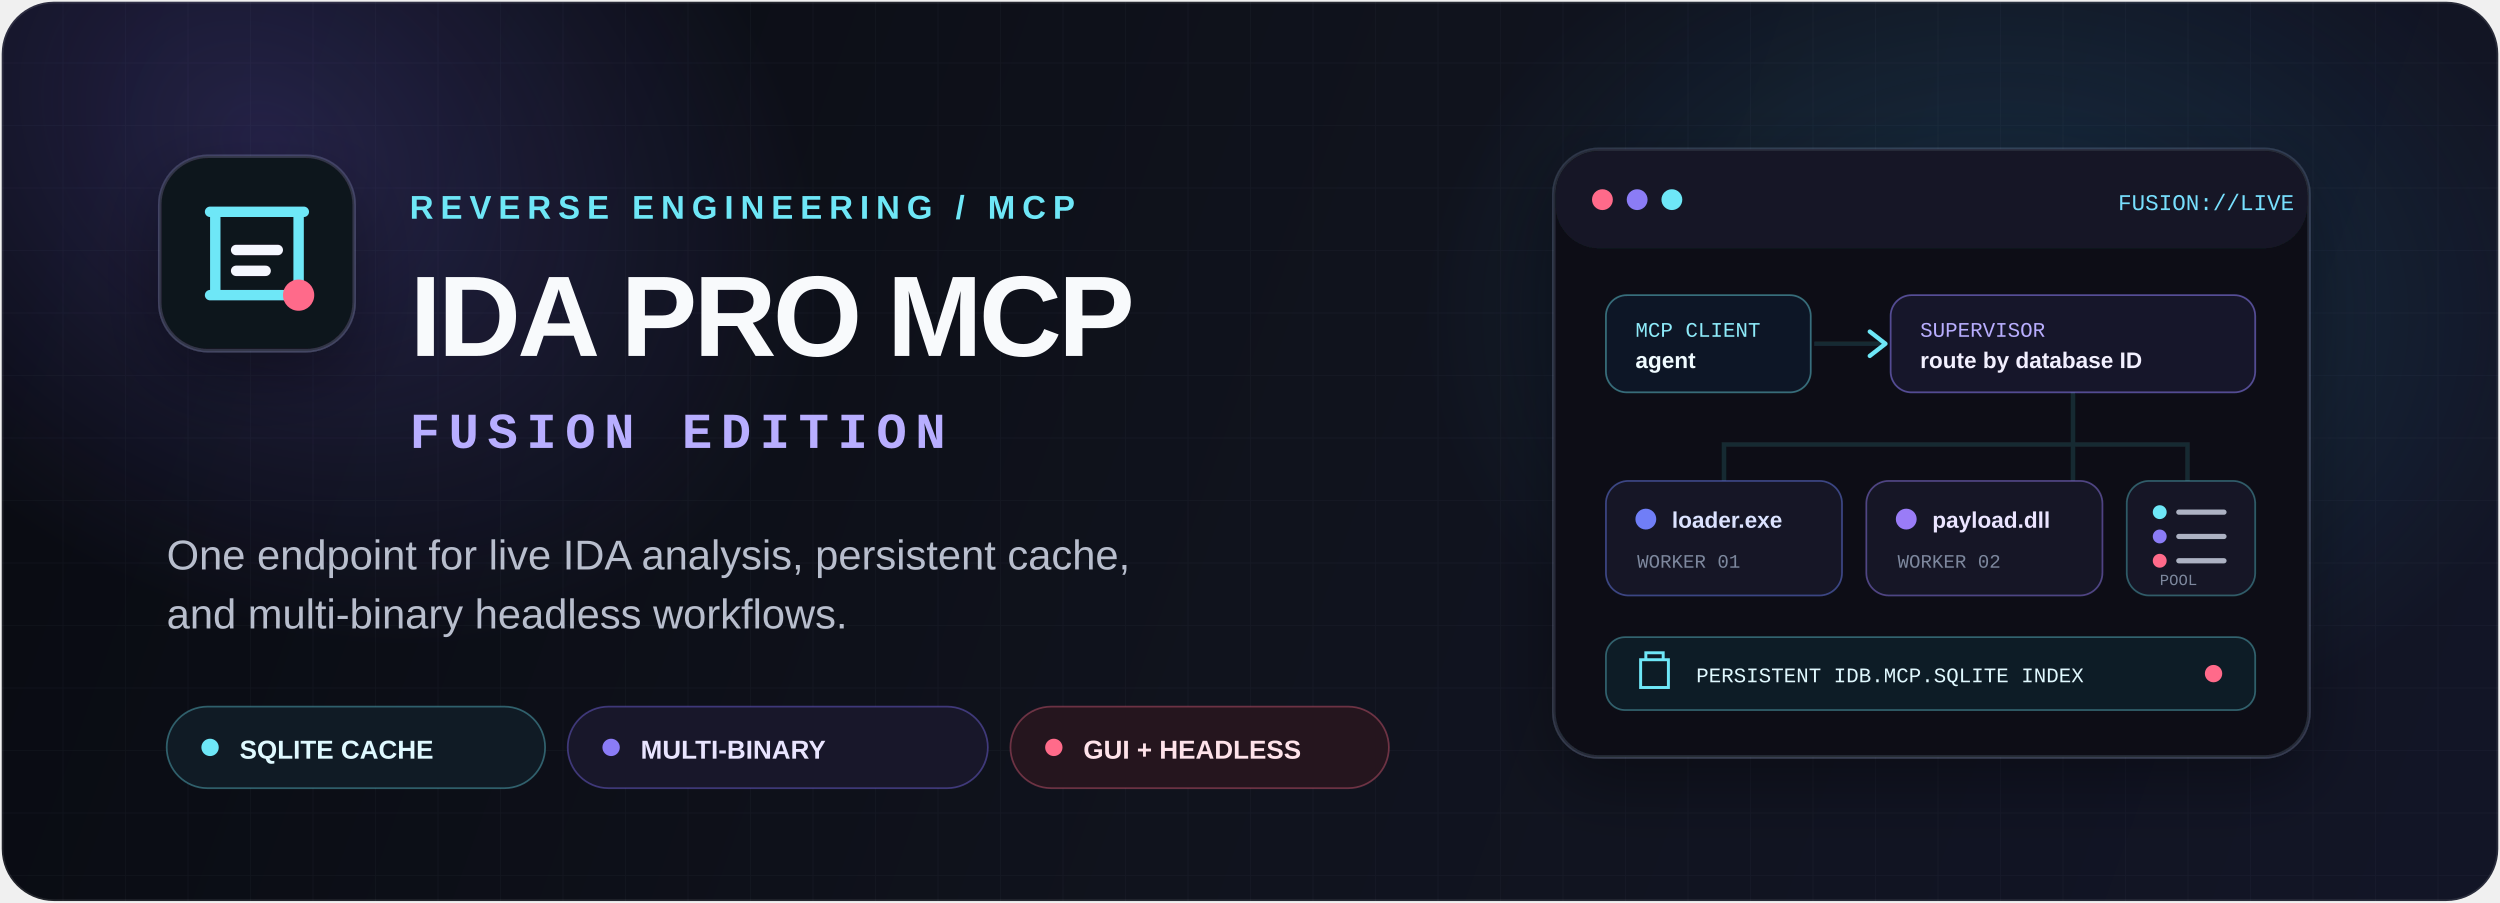
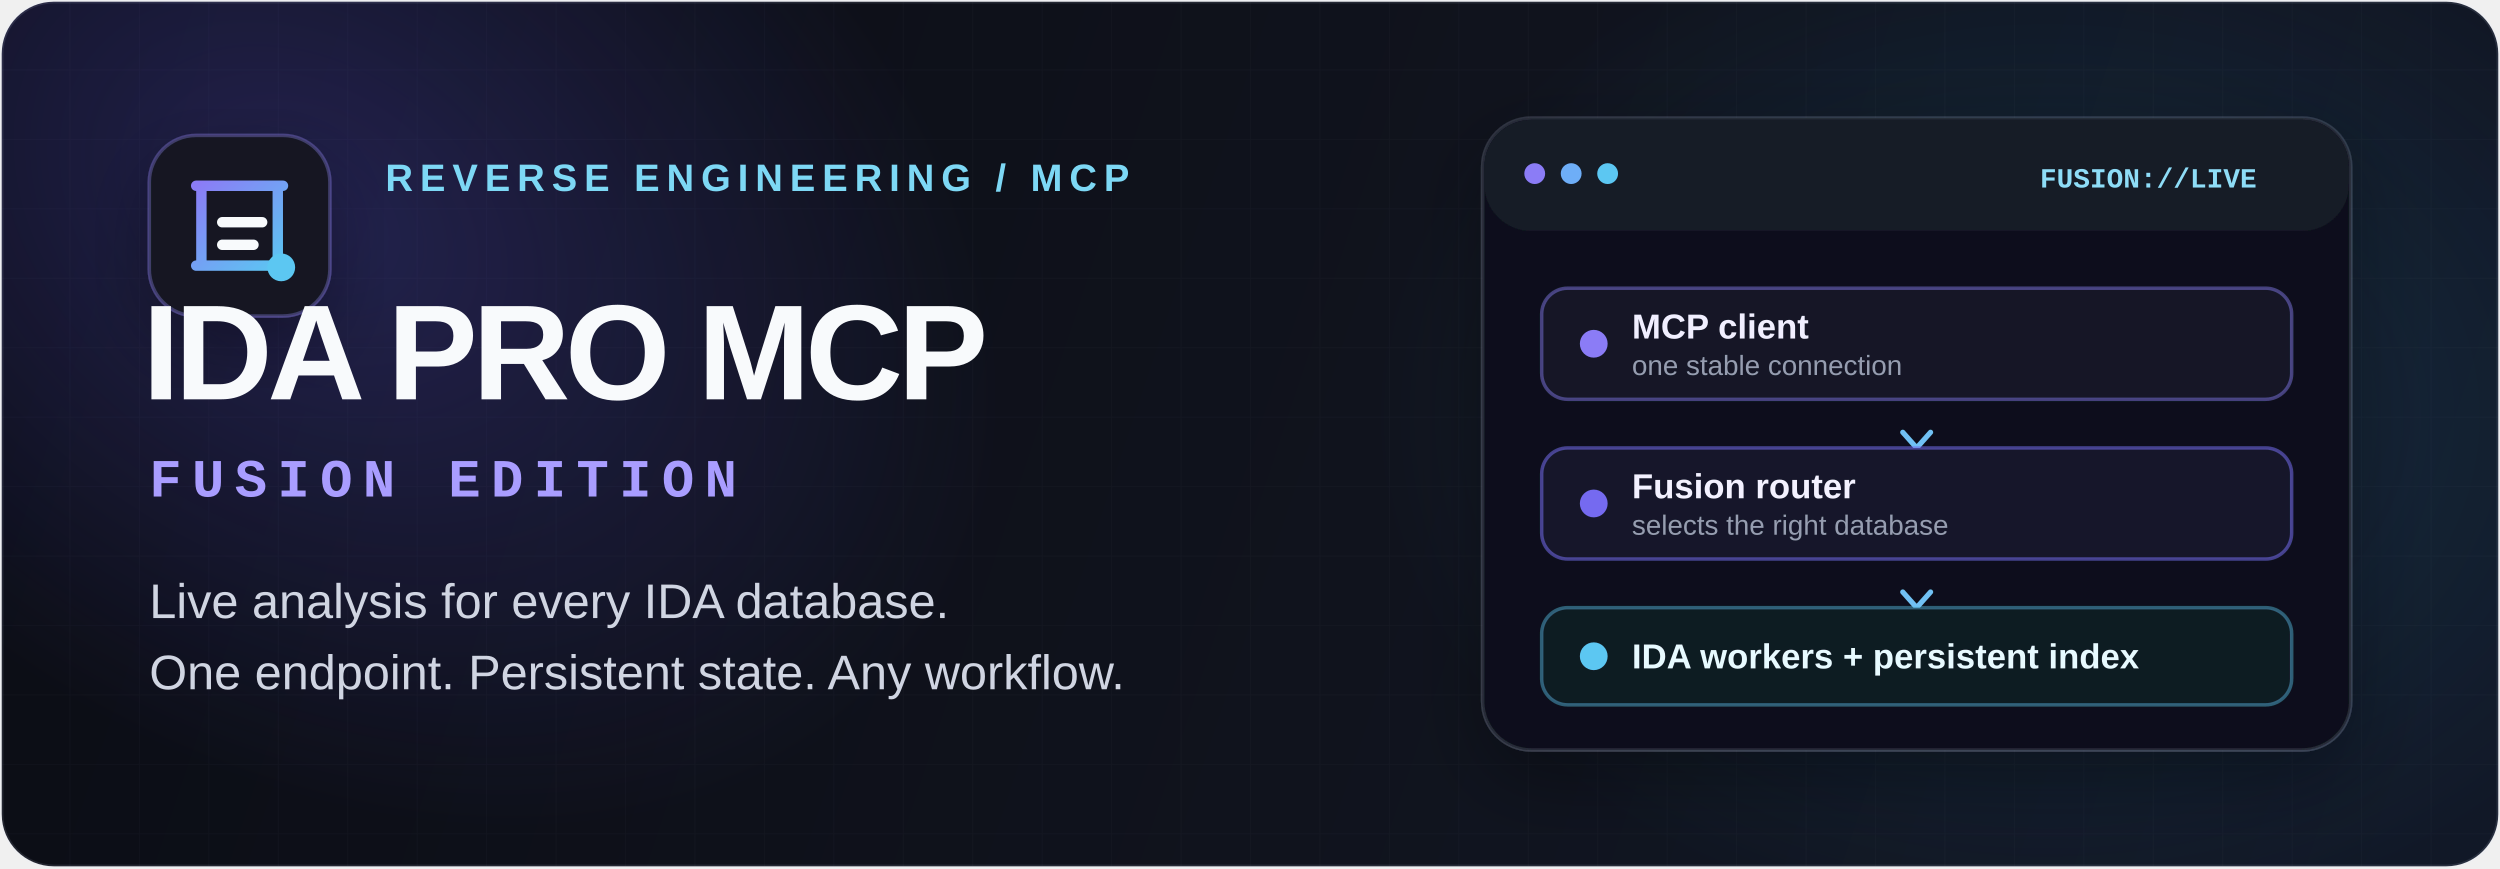
- <svg xmlns="http://www.w3.org/2000/svg" width="1440" height="520" viewBox="0 0 1440 520" fill="none">
+ <svg xmlns="http://www.w3.org/2000/svg" width="1440" height="500" viewBox="0 0 1440 500" fill="none">
  <defs>
-     <linearGradient id="bg" x1="40" y1="18" x2="1402" y2="504" gradientUnits="userSpaceOnUse">
-       <stop stop-color="#090B12" />
-       <stop offset="0.52" stop-color="#10131D" />
-       <stop offset="1" stop-color="#121526" />
+     <linearGradient id="background" x1="34" y1="24" x2="1402" y2="478" gradientUnits="userSpaceOnUse">
+       <stop stop-color="#0B0D15" />
+       <stop offset="0.56" stop-color="#10131D" />
+       <stop offset="1" stop-color="#111827" />
    </linearGradient>
-     <linearGradient id="brand" x1="154" y1="103" x2="249" y2="213" gradientUnits="userSpaceOnUse">
-       <stop stop-color="#6EE7F7" />
-       <stop offset="0.5" stop-color="#7C6CF2" />
-       <stop offset="1" stop-color="#FF6B8A" />
-     </linearGradient>
-     <linearGradient id="line" x1="850" y1="260" x2="1296" y2="260" gradientUnits="userSpaceOnUse">
-       <stop stop-color="#6EE7F7" stop-opacity="0.12" />
-       <stop offset="0.5" stop-color="#6EE7F7" />
-       <stop offset="1" stop-color="#7C6CF2" stop-opacity="0.32" />
-     </linearGradient>
-     <radialGradient id="glowA" cx="0" cy="0" r="1" gradientTransform="translate(1152 183) rotate(90) scale(256 334)" gradientUnits="userSpaceOnUse">
-       <stop stop-color="#38BDF8" stop-opacity="0.17" />
+     <radialGradient id="leftGlow" cx="0" cy="0" r="1" gradientTransform="translate(180 125) rotate(34) scale(430 310)" gradientUnits="userSpaceOnUse">
+       <stop stop-color="#675CF5" stop-opacity="0.25" />
+       <stop offset="1" stop-color="#675CF5" stop-opacity="0" />
+     </radialGradient>
+     <radialGradient id="rightGlow" cx="0" cy="0" r="1" gradientTransform="translate(1180 240) rotate(90) scale(300 390)" gradientUnits="userSpaceOnUse">
+       <stop stop-color="#38BDF8" stop-opacity="0.14" />
      <stop offset="1" stop-color="#38BDF8" stop-opacity="0" />
    </radialGradient>
-     <radialGradient id="glowB" cx="0" cy="0" r="1" gradientTransform="translate(155 84) rotate(34) scale(341 260)" gradientUnits="userSpaceOnUse">
-       <stop stop-color="#7C6CF2" stop-opacity="0.23" />
-       <stop offset="1" stop-color="#7C6CF2" stop-opacity="0" />
-     </radialGradient>
-     <pattern id="grid" width="36" height="36" patternUnits="userSpaceOnUse">
-       <path d="M36 0H0V36" stroke="#C7D2FE" stroke-opacity="0.035" />
+     <linearGradient id="accent" x1="0" y1="0" x2="1" y2="1">
+       <stop stop-color="#8B7CF6" />
+       <stop offset="1" stop-color="#5BC7F2" />
+     </linearGradient>
+     <linearGradient id="flow" x1="0" y1="0" x2="1" y2="0">
+       <stop stop-color="#8B7CF6" />
+       <stop offset="1" stop-color="#5BC7F2" />
+     </linearGradient>
+     <pattern id="grid" width="40" height="40" patternUnits="userSpaceOnUse">
+       <path d="M40 0H0V40" stroke="#D9E2FF" stroke-opacity="0.025" />
    </pattern>
-     <filter id="shadow" x="-40%" y="-40%" width="180%" height="180%" color-interpolation-filters="sRGB">
-       <feDropShadow dx="0" dy="14" stdDeviation="20" flood-color="#000000" flood-opacity="0.35" />
+     <filter id="shadow" x="-30%" y="-30%" width="160%" height="170%" color-interpolation-filters="sRGB">
+       <feDropShadow dx="0" dy="16" stdDeviation="22" flood-color="#000000" flood-opacity="0.34" />
    </filter>
  </defs>
-   <rect x="1" y="1" width="1438" height="518" rx="30" fill="url(#bg)" />
-   <rect x="1" y="1" width="1438" height="518" rx="30" fill="url(#grid)" />
-   <rect x="1" y="1" width="1438" height="518" rx="30" fill="url(#glowA)" />
-   <rect x="1" y="1" width="1438" height="518" rx="30" fill="url(#glowB)" />
-   <rect x="1" y="1" width="1438" height="518" rx="30" stroke="#FFFFFF" stroke-opacity="0.1" stroke-width="2" />
-   <g transform="translate(92 90)" filter="url(#shadow)">
-     <rect width="112" height="112" rx="28" fill="#11141E" stroke="#C7D2FE" stroke-opacity="0.18" stroke-width="2" />
-     <path d="M29 32H83M29 80H83M32 32V80M80 32V80" stroke="url(#brand)" stroke-width="6" stroke-linecap="round" />
-     <path d="M44 54H68M44 66H61" stroke="#F4F7FF" stroke-width="6" stroke-linecap="round" />
-     <circle cx="80" cy="80" r="9" fill="#FF6B8A" />
+   <rect x="1" y="1" width="1438" height="498" rx="30" fill="url(#background)" />
+   <rect x="1" y="1" width="1438" height="498" rx="30" fill="url(#grid)" />
+   <rect x="1" y="1" width="1438" height="498" rx="30" fill="url(#leftGlow)" />
+   <rect x="1" y="1" width="1438" height="498" rx="30" fill="url(#rightGlow)" />
+   <rect x="1" y="1" width="1438" height="498" rx="30" stroke="#DCE4FF" stroke-opacity="0.11" stroke-width="2" />
+   <g transform="translate(86 78)" filter="url(#shadow)">
+     <rect width="104" height="104" rx="27" fill="#141824" stroke="#9A8CF7" stroke-opacity="0.32" stroke-width="2" />
+     <path d="M27 29H77M27 75H77M30 29V75M74 29V75" stroke="url(#accent)" stroke-width="6" stroke-linecap="round" />
+     <path d="M42 50H65M42 63H60" stroke="#F8FAFC" stroke-width="6" stroke-linecap="round" />
+     <circle cx="76" cy="76" r="8" fill="#5BC7F2" />
  </g>
-   <text x="236" y="126" fill="#6EE7F7" font-family="Segoe UI, Arial, sans-serif" font-size="19" font-weight="700" letter-spacing="4">REVERSE ENGINEERING / MCP</text>
-   <text x="236" y="205" fill="#F8FAFC" font-family="Segoe UI, Arial, sans-serif" font-size="66" font-weight="750" letter-spacing="-2">IDA PRO MCP</text>
-   <text x="236" y="258" fill="#B8AEFF" font-family="Consolas, Courier New, monospace" font-size="29" font-weight="700" letter-spacing="5">FUSION EDITION</text>
-   <text x="96" y="328" fill="#B8BECD" font-family="Segoe UI, Arial, sans-serif" font-size="24">One endpoint for live IDA analysis, persistent cache,</text>
-   <text x="96" y="362" fill="#B8BECD" font-family="Segoe UI, Arial, sans-serif" font-size="24">and multi-binary headless workflows.</text>
-   <g transform="translate(96 407)">
-     <rect width="218" height="47" rx="23.5" fill="#101B25" stroke="#6EE7F7" stroke-opacity="0.36" />
-     <circle cx="25" cy="23.5" r="5" fill="#6EE7F7" />
-     <text x="42" y="30" fill="#DFF9FF" font-family="Segoe UI, Arial, sans-serif" font-size="15" font-weight="650">SQLITE CACHE</text>
-   </g>
-   <g transform="translate(327 407)">
-     <rect width="242" height="47" rx="23.5" fill="#18172A" stroke="#7C6CF2" stroke-opacity="0.42" />
-     <circle cx="25" cy="23.5" r="5" fill="#8B7CF6" />
-     <text x="42" y="30" fill="#E9E5FF" font-family="Segoe UI, Arial, sans-serif" font-size="15" font-weight="650">MULTI-BINARY</text>
-   </g>
-   <g transform="translate(582 407)">
-     <rect width="218" height="47" rx="23.5" fill="#25151E" stroke="#FF6B8A" stroke-opacity="0.36" />
-     <circle cx="25" cy="23.5" r="5" fill="#FF6B8A" />
-     <text x="42" y="30" fill="#FFE3EA" font-family="Segoe UI, Arial, sans-serif" font-size="15" font-weight="650">GUI + HEADLESS</text>
-   </g>
-   <g transform="translate(895 86)" filter="url(#shadow)">
-     <rect width="435" height="350" rx="26" fill="#0D1018" stroke="#C7D2FE" stroke-opacity="0.14" stroke-width="2" />
-     <rect x="1" y="1" width="433" height="56" rx="25" fill="#151925" />
-     <circle cx="28" cy="29" r="6" fill="#FF6B8A" />
-     <circle cx="48" cy="29" r="6" fill="#8B7CF6" />
-     <circle cx="68" cy="29" r="6" fill="#6EE7F7" />
-     <text x="325" y="35" fill="#78DFFF" font-family="Consolas, Courier New, monospace" font-size="13">FUSION://LIVE</text>
-     <g transform="translate(30 84)">
-       <rect width="118" height="56" rx="12" fill="#111827" stroke="#6EE7F7" stroke-opacity="0.42" />
-       <text x="17" y="24" fill="#8DEBFA" font-family="Consolas, Courier New, monospace" font-size="12">MCP CLIENT</text>
-       <text x="17" y="42" fill="#EFFBFF" font-family="Segoe UI, Arial, sans-serif" font-size="13" font-weight="700">agent</text>
+   <text x="222" y="110" fill="#7DD8F5" font-family="Segoe UI, Arial, sans-serif" font-size="22" font-weight="700" letter-spacing="4">REVERSE ENGINEERING / MCP</text>
+   <text x="82" y="230" fill="#F8FAFC" font-family="Segoe UI, Arial, sans-serif" font-size="78" font-weight="750" letter-spacing="-3">IDA PRO MCP</text>
+   <text x="86" y="286" fill="#A99DFF" font-family="Consolas, Courier New, monospace" font-size="31" font-weight="700" letter-spacing="6">FUSION EDITION</text>
+   <text x="86" y="356" fill="#D0D5E2" font-family="Segoe UI, Arial, sans-serif" font-size="28" font-weight="450">Live analysis for every IDA database.</text>
+   <text x="86" y="397" fill="#D0D5E2" font-family="Segoe UI, Arial, sans-serif" font-size="28" font-weight="450">One endpoint. Persistent state. Any workflow.</text>
+   <g transform="translate(854 68)" filter="url(#shadow)">
+     <rect width="500" height="364" rx="28" fill="#0D111A" stroke="#DCE4FF" stroke-opacity="0.13" stroke-width="2" />
+     <rect x="1" y="1" width="498" height="64" rx="27" fill="#151A27" />
+     <circle cx="30" cy="32" r="6" fill="#8B7CF6" />
+     <circle cx="51" cy="32" r="6" fill="#6EAEF7" />
+     <circle cx="72" cy="32" r="6" fill="#5BC7F2" />
+     <text x="321" y="40" fill="#8EDDF7" font-family="Consolas, Courier New, monospace" font-size="16" font-weight="700">FUSION://LIVE</text>
+     <g transform="translate(34 98)">
+       <rect width="432" height="64" rx="15" fill="#151827" stroke="#8B7CF6" stroke-opacity="0.45" stroke-width="2" />
+       <circle cx="30" cy="32" r="8" fill="#8B7CF6" />
+       <text x="52" y="29" fill="#F1EFFF" font-family="Segoe UI, Arial, sans-serif" font-size="20" font-weight="700">MCP client</text>
+       <text x="52" y="50" fill="#969DB0" font-family="Segoe UI, Arial, sans-serif" font-size="16">one stable connection</text>
    </g>
-     <path d="M150 112H191" stroke="url(#line)" stroke-width="2.5" />
-     <path d="M182 105L191 112L182 119" stroke="#6EE7F7" stroke-width="2.5" stroke-linecap="round" stroke-linejoin="round" />
-     <g transform="translate(194 84)">
-       <rect width="210" height="56" rx="12" fill="#19172A" stroke="#8B7CF6" stroke-opacity="0.54" />
-       <text x="17" y="24" fill="#B8AEFF" font-family="Consolas, Courier New, monospace" font-size="12">SUPERVISOR</text>
-       <text x="17" y="42" fill="#F2F0FF" font-family="Segoe UI, Arial, sans-serif" font-size="13" font-weight="700">route by database ID</text>
+     <path d="M250 162V190" stroke="url(#flow)" stroke-width="3" />
+     <path d="M242 181L250 190L258 181" stroke="#71C1F5" stroke-width="3" stroke-linecap="round" stroke-linejoin="round" />
+     <g transform="translate(34 190)">
+       <rect width="432" height="64" rx="15" fill="#16192A" stroke="#756AF0" stroke-opacity="0.54" stroke-width="2" />
+       <circle cx="30" cy="32" r="8" fill="#756AF0" />
+       <text x="52" y="29" fill="#F3F1FF" font-family="Segoe UI, Arial, sans-serif" font-size="20" font-weight="700">Fusion router</text>
+       <text x="52" y="50" fill="#969DB0" font-family="Segoe UI, Arial, sans-serif" font-size="16">selects the right database</text>
    </g>
-     <path d="M299 140V170M299 170H98V191M299 170H299V191M299 170H365V191" stroke="url(#line)" stroke-width="2.5" />
-     <g transform="translate(30 191)">
-       <rect width="136" height="66" rx="13" fill="#141826" stroke="#6F7EF7" stroke-opacity="0.46" />
-       <circle cx="23" cy="22" r="6" fill="#6F7EF7" />
-       <text x="38" y="27" fill="#DCE2FF" font-family="Segoe UI, Arial, sans-serif" font-size="13" font-weight="700">loader.exe</text>
-       <text x="18" y="50" fill="#7E879E" font-family="Consolas, Courier New, monospace" font-size="11">WORKER 01</text>
-     </g>
-     <g transform="translate(180 191)">
-       <rect width="136" height="66" rx="13" fill="#141826" stroke="#9A7CF7" stroke-opacity="0.46" />
-       <circle cx="23" cy="22" r="6" fill="#9A7CF7" />
-       <text x="38" y="27" fill="#EBE4FF" font-family="Segoe UI, Arial, sans-serif" font-size="13" font-weight="700">payload.dll</text>
-       <text x="18" y="50" fill="#7E879E" font-family="Consolas, Courier New, monospace" font-size="11">WORKER 02</text>
-     </g>
-     <g transform="translate(330 191)">
-       <rect width="74" height="66" rx="13" fill="#141826" stroke="#6EE7F7" stroke-opacity="0.34" />
-       <circle cx="19" cy="18" r="4" fill="#6EE7F7" />
-       <circle cx="19" cy="32" r="4" fill="#8B7CF6" />
-       <circle cx="19" cy="46" r="4" fill="#FF6B8A" />
-       <path d="M30 18H56M30 32H56M30 46H56" stroke="#D8DDF0" stroke-opacity="0.78" stroke-width="3" stroke-linecap="round" />
-       <text x="19" y="60" fill="#7E879E" font-family="Consolas, Courier New, monospace" font-size="9">POOL</text>
-     </g>
-     <g transform="translate(30 281)">
-       <rect width="374" height="42" rx="11" fill="#101B25" stroke="#6EE7F7" stroke-opacity="0.36" />
-       <path d="M20 13H36V29H20V13ZM23 9H33V13H23V9Z" stroke="#6EE7F7" stroke-width="1.7" />
-       <text x="52" y="26" fill="#DFF9FF" font-family="Consolas, Courier New, monospace" font-size="12">PERSISTENT IDB.MCP.SQLITE INDEX</text>
-       <circle cx="350" cy="21" r="5" fill="#FF6B8A" />
+     <path d="M250 254V282" stroke="url(#flow)" stroke-width="3" />
+     <path d="M242 273L250 282L258 273" stroke="#71C1F5" stroke-width="3" stroke-linecap="round" stroke-linejoin="round" />
+     <g transform="translate(34 282)">
+       <rect width="432" height="56" rx="15" fill="#111A24" stroke="#5BC7F2" stroke-opacity="0.42" stroke-width="2" />
+       <circle cx="30" cy="28" r="8" fill="#5BC7F2" />
+       <text x="52" y="35" fill="#E7FAFF" font-family="Segoe UI, Arial, sans-serif" font-size="20" font-weight="700">IDA workers + persistent index</text>
    </g>
  </g>
</svg>
